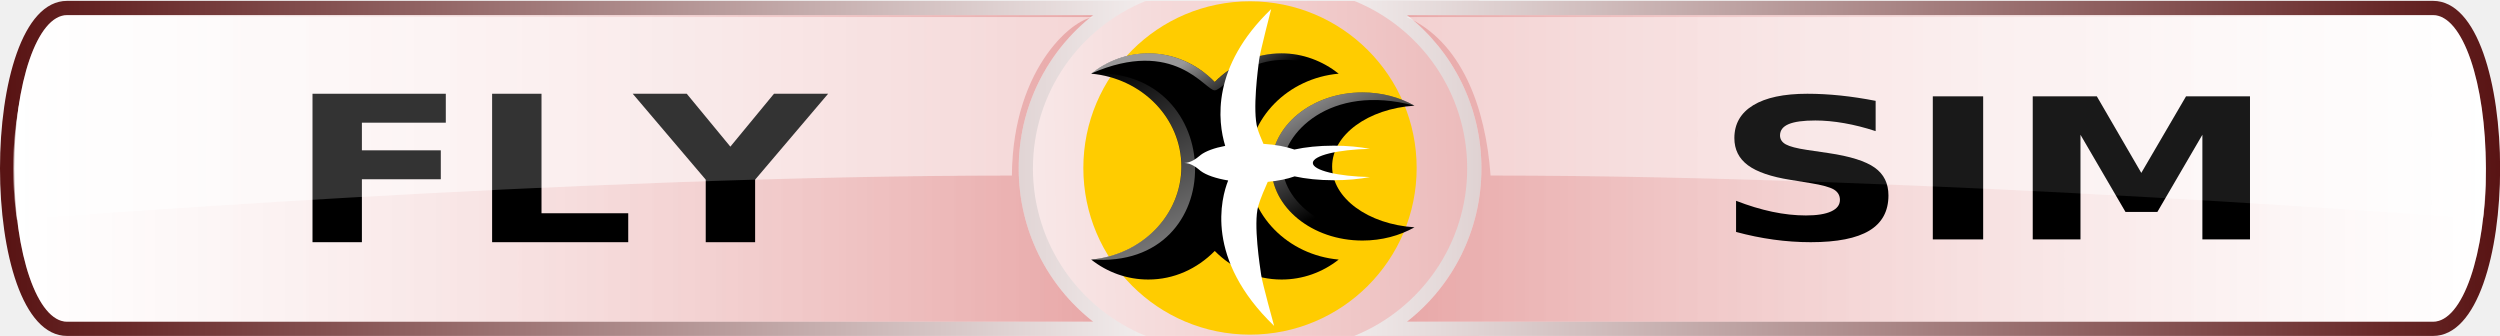
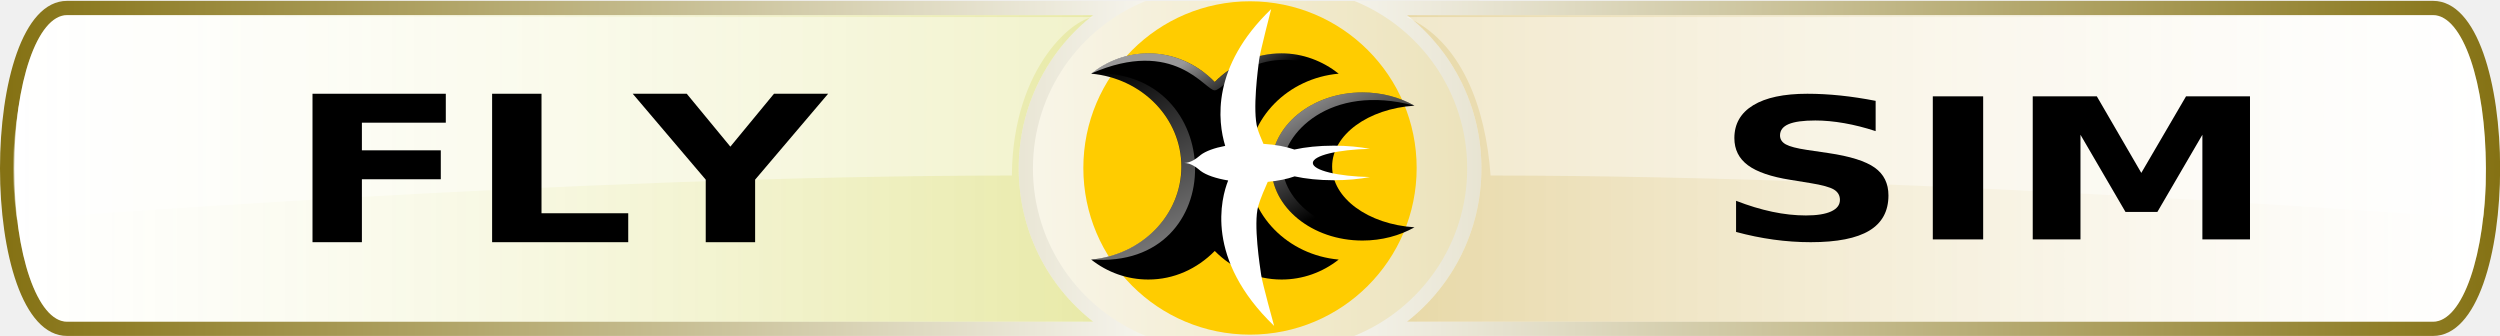
<svg xmlns="http://www.w3.org/2000/svg" xmlns:xlink="http://www.w3.org/1999/xlink" version="1.1" x="0px" y="0px" width="640" height="86" viewBox="0 0 640 86" enable-background="new 0 0 841.89 595.275" xml:space="preserve" id="svg2">
  <defs id="defs114">
+     <linearGradient y2="207.565" x2="334" y1="207.565" x1="41.384" gradientUnits="userSpaceOnUse" id="linearGradient5864">
+       <stop id="stop5866" style="stop-color:#ffffff;stop-opacity:0.196;" offset="0" />
+       <stop id="stop5868" style="stop-color:#c49d21;stop-opacity:0.392" offset="1" />
+     </linearGradient>
+     <linearGradient y2="207.565" x2="438.596" y1="207.565" x1="314.451" gradientUnits="userSpaceOnUse" id="SVGID_1_-7">
+       <stop id="stop5860" style="stop-color:#FFFFFF" offset="0" />
+       <stop id="stop5862" style="stop-color:#e7a9a9;stop-opacity:1;" offset="1" />
+     </linearGradient>
    <linearGradient id="SVGID_1_" gradientUnits="userSpaceOnUse" x1="314.451" y1="207.565" x2="438.596" y2="207.565">
      <stop offset="0" style="stop-color:#FFFFFF" id="stop12" />
-       <stop offset="1" style="stop-color:#e7a9a9;stop-opacity:1;" id="stop22" />
+       <stop offset="1" style="stop-color:#e7dba9;stop-opacity:1" id="stop22" />
    </linearGradient>
    <linearGradient id="SVGID_2_" gradientUnits="userSpaceOnUse" x1="296.843" y1="304.446" x2="103.083" y2="110.686">
      <stop offset="0" style="stop-color:#FFFFFF" id="stop67" />
-       <stop offset="1" style="stop-color:#591414;stop-opacity:1;" id="stop69" />
+       <stop offset="1" style="stop-color:#857214;stop-opacity:1" id="stop69" />
    </linearGradient>
    <linearGradient xlink:href="#SVGID_3_" id="linearGradient5322-6" gradientUnits="userSpaceOnUse" x1="41.384" y1="207.565" x2="334" y2="207.565" />
    <linearGradient id="SVGID_3_" gradientUnits="userSpaceOnUse" x1="41.384" y1="207.565" x2="334" y2="207.565">
      <stop offset="0" style="stop-color:#ffffff;stop-opacity:0.196;" id="stop74" />
-       <stop offset="1" style="stop-color:#c52121;stop-opacity:0.392;" id="stop76" />
+       <stop offset="1" style="stop-color:#c5c821;stop-opacity:0.392" id="stop76" />
    </linearGradient>
    <linearGradient id="SVGID_4_" gradientUnits="userSpaceOnUse" x1="2.555" y1="304.446" x2="-191.206" y2="110.686" gradientTransform="matrix(-1,0,0,1,458.7852,0)">
      <stop offset="0" style="stop-color:#FFFFFF" id="stop81" />
-       <stop offset="1" style="stop-color:#591414;stop-opacity:1;" id="stop83" />
+       <stop offset="1" style="stop-color:#857214;stop-opacity:1" id="stop83" />
    </linearGradient>
-     <linearGradient xlink:href="#SVGID_3_" id="linearGradient6095-0" gradientUnits="userSpaceOnUse" gradientTransform="matrix(-1,0,0,1,458.7852,0)" x1="-252.905" y1="207.565" x2="39.711" y2="207.565" />
+     <linearGradient xlink:href="#linearGradient5864" id="linearGradient6095-0" gradientUnits="userSpaceOnUse" gradientTransform="matrix(-1,0,0,1,458.7852,0)" x1="-252.905" y1="207.565" x2="39.711" y2="207.565" />
    <linearGradient xlink:href="#SVGID_1_" id="linearGradient5143" gradientUnits="userSpaceOnUse" x1="256.022" y1="211.311" x2="484.29" y2="208.314" />
    <linearGradient xlink:href="#SVGID_2_" id="linearGradient5145" gradientUnits="userSpaceOnUse" x1="374.509" y1="207.566" x2="39.767" y2="207.566" />
    <linearGradient xlink:href="#SVGID_4_" id="linearGradient5147" gradientUnits="userSpaceOnUse" gradientTransform="matrix(-1,0,0,1,458.7852,0)" x1="84.956" y1="205.944" x2="-256.378" y2="205.944" />
    <linearGradient xlink:href="#linearGradient5097-4-4" id="linearGradient4372-3" gradientUnits="userSpaceOnUse" gradientTransform="matrix(2.763134,0,0,2.821533,-1023.92,-312.4647)" x1="354.729" y1="231.96" x2="331.811" y2="182.338" />
    <linearGradient id="linearGradient5097-4-4">
      <stop style="stop-color:#fffeff;stop-opacity:1;" offset="0" id="stop5099-1-4" />
      <stop style="stop-color:#fffeff;stop-opacity:0;" offset="1" id="stop5101-1-6" />
    </linearGradient>
    <linearGradient xlink:href="#linearGradient5091-3-6" id="linearGradient4374-0" gradientUnits="userSpaceOnUse" gradientTransform="matrix(2.763134,0,0,2.821533,-1023.92,-312.4647)" x1="362.675" y1="176.071" x2="371.379" y2="189.978" />
    <linearGradient id="linearGradient5091-3-6">
      <stop style="stop-color:#fffeff;stop-opacity:1;" offset="0" id="stop5093-87-6" />
      <stop style="stop-color:#fffeff;stop-opacity:0;" offset="1" id="stop5095-4-1" />
    </linearGradient>
    <linearGradient xlink:href="#linearGradient5077-2-4" id="linearGradient4376-8" gradientUnits="userSpaceOnUse" gradientTransform="matrix(8.394934,0,0,8.394951,-119.6484,-8426.449)" spreadMethod="pad" x1="20.249" y1="1029.575" x2="25.564" y2="1038.782" />
    <linearGradient id="linearGradient5077-2-4">
      <stop style="stop-color:#fffeff;stop-opacity:1;" offset="0" id="stop5079-7-9" />
      <stop style="stop-color:#fffeff;stop-opacity:0;" offset="1" id="stop5081-7-6" />
    </linearGradient>
  </defs>
  <g id="layer5" style="display:inline">
    <g id="Layer_1" transform="matrix(0.9439553,0,0,0.9439522,-35.41862,-152.8199)">
      <linearGradient id="linearGradient4991" gradientUnits="userSpaceOnUse" x1="314.451" y1="207.565" x2="438.596" y2="207.565">
        <stop offset="0" style="stop-color:#FFFFFF" id="stop4993" />
        <stop offset="0.311" style="stop-color:#FCFDFD" id="stop4995" />
        <stop offset="0.53" style="stop-color:#F3F6F7" id="stop4997" />
        <stop offset="0.72" style="stop-color:#E3E9ED" id="stop4999" />
        <stop offset="0.893" style="stop-color:#CED8DF" id="stop5001" />
        <stop offset="1" style="stop-color:#BCCAD4" id="stop5003" />
      </linearGradient>
-       <rect x="314.451" y="162.131" width="124.145" height="90.869" id="rect24" style="fill:url(#linearGradient5143)" />
+       <rect x="314.451" y="162.131" width="124.145" height="90.869" id="rect24" style="fill:url(#linearGradient5143);fill-opacity:1" />
      <linearGradient id="linearGradient5006" gradientUnits="userSpaceOnUse" x1="296.843" y1="304.446" x2="103.083" y2="110.686">
        <stop offset="0" style="stop-color:#FFFFFF" id="stop5008" />
        <stop offset="1" style="stop-color:#143A59" id="stop5010" />
      </linearGradient>
      <path d="m 317.654,207.565 c 0,-20.566 12.674,-38.163 30.634,-45.434 l -292.573,0 c -24.258,0 -24.258,90.869 0,90.869 l 292.574,0 c -17.96,-7.271 -30.635,-24.867 -30.635,-45.435 z" id="path71" style="fill:url(#linearGradient5145)" />
      <linearGradient id="linearGradient5013" gradientUnits="userSpaceOnUse" x1="41.384" y1="207.565" x2="334" y2="207.565">
        <stop offset="0" style="stop-color:#ffffff;stop-opacity:0.196;" id="stop5015" />
        <stop offset="1" style="stop-color:#3f74a7;stop-opacity:0.392;" id="stop5017" />
      </linearGradient>
      <path style="fill:#ffffff" d="m 55.715,165.995 c -8.036,0 -14.331,18.26 -14.331,41.571 0,23.311 6.295,41.571 14.331,41.571 0,0 253.7,0 278.285,0 C 321.417,239.293 313.79,224.146 313.79,207.566 c 0,-16.579 7.628,-31.726 20.21,-41.571 -24.585,0 -278.285,0 -278.285,0 z" id="path78-7" />
      <path d="m 55.715,165.995 c -8.036,0 -14.331,18.26 -14.331,41.571 0,23.311 6.295,41.571 14.331,41.571 0,0 253.7,0 278.285,0 -12.583,-9.844 -20.21,-24.991 -20.21,-41.571 0,-16.579 7.628,-31.726 20.21,-41.571 -24.585,0 -278.285,0 -278.285,0 z" id="path78" style="fill:url(#linearGradient5322-6)" />
      <linearGradient id="linearGradient5021" gradientUnits="userSpaceOnUse" x1="2.555" y1="304.446" x2="-191.206" y2="110.686" gradientTransform="matrix(-1,0,0,1,458.7852,0)">
        <stop offset="0" style="stop-color:#FFFFFF" id="stop5023-2" />
        <stop offset="1" style="stop-color:#143A59" id="stop5025-4" />
      </linearGradient>
      <path d="m 435.421,207.565 c 0,-20.566 -12.675,-38.163 -30.635,-45.434 l 292.573,0 c 24.258,0 24.258,90.869 0,90.869 l -292.574,0 c 17.96,-7.271 30.636,-24.867 30.636,-45.435 z" id="path85" style="fill:url(#linearGradient5147)" />
      <path d="m 697.359,165.995 c 8.036,0 14.331,18.26 14.331,41.571 0,23.311 -6.295,41.571 -14.331,41.571 0,0 -253.7,0 -278.285,0 12.583,-9.844 20.21,-24.991 20.21,-41.571 0,-16.579 -7.627,-31.726 -20.209,-41.571 24.584,0 278.284,0 278.284,0 z" id="path92-7" style="fill:#ffffff;fill-opacity:1" />
      <linearGradient id="SVGID_5_" gradientUnits="userSpaceOnUse" x1="-252.905" y1="207.565" x2="39.711" y2="207.565" gradientTransform="matrix(-1,0,0,1,458.7852,0)">
        <stop offset="0" style="stop-color:#FFFFFF" id="stop88" />
        <stop offset="1" style="stop-color:#D7E9F7" id="stop90" />
      </linearGradient>
      <path d="m 697.359,165.995 c 8.036,0 14.331,18.26 14.331,41.571 0,23.311 -6.295,41.571 -14.331,41.571 0,0 -253.7,0 -278.285,0 12.583,-9.844 20.21,-24.991 20.21,-41.571 0,-16.579 -7.627,-31.726 -20.209,-41.571 24.584,0 278.284,0 278.284,0 z" id="path92" style="fill:url(#linearGradient6095-0);fill-opacity:1" />
      <g transform="matrix(1.062008,0,0,1.021764,61.9522,122.5992)" id="g46-7-7" style="fill:#007fff;fill-opacity:1;stroke:#000000;stroke-opacity:1" />
    </g>
    <g id="Layer_5" transform="matrix(0.9439553,0,0,0.9439522,-35.41862,-152.8199)" />
  </g>
  <g id="Layer_3" display="none" style="display:none" transform="translate(0,-509.275)">
    <rect x="-3.666" y="-42.667" display="inline" width="751" height="518" id="rect5" style="fill:#8a644a;display:inline" />
  </g>
  <g id="Layer_2" display="none" style="display:none" transform="translate(0,-509.275)">
    <rect x="36.318" y="160.656" display="inline" width="680.315" height="93.344" id="rect8" style="fill:none;stroke:#2e4160;display:inline" />
  </g>
  <g id="layer4" style="display:inline">
    <path d="m 17.837,4.371 c -7.586,0 -17.559,23.149 -13.528,51.871 0,0 141.868,-11.306 254.734,-11.306 0.19,-28.333 16.619,-41.024 21.482,-40.565 -23.207,0 -262.689,0 -262.689,0 z" id="path78-4-3" style="opacity:0.4;fill:#ffffff;fill-opacity:1" />
    <path d="m 622.796,4.371 c 7.586,0 16.248,30.136 12.827,51.76 0,0 -141.167,-11.195 -254.034,-11.195 -1.265,-17.583 -7.482,-34.306 -21.482,-40.565 23.207,0 262.689,0 262.689,0 z" id="path78-4-3-1" style="opacity:0.4;fill:#ffffff;fill-opacity:1" />
  </g>
  <g id="layer3" style="display:none">
-     <g transform="scale(1.135968,0.8803066)" style="font-size:59.213px;font-style:normal;font-weight:normal;fill:#000000;fill-opacity:1;stroke:none;font-family:DejaVu Sans;-inkscape-font-specification:DejaVu Sans" id="text3592">
-       <path d="m 70.425,27.263 30.04,0 0,8.414 -18.909,0 0,8.038 17.781,0 0,8.414 -17.781,0 0,18.302 -11.131,0 z" style="font-variant:normal;font-weight:bold;font-stretch:normal;font-family:DejaVu Sans;-inkscape-font-specification:DejaVu Sans Bold" id="path5327" />
-       <path d="m 110.902,27.263 11.131,0 0,34.753 19.545,0 0,8.414 -30.676,0 z" style="font-variant:normal;font-weight:bold;font-stretch:normal;font-family:DejaVu Sans;-inkscape-font-specification:DejaVu Sans Bold" id="path5329" />
-       <path d="m 142.591,27.263 12.172,0 9.83,15.382 9.83,-15.382 12.201,0 -16.451,24.981 0,18.186 -11.131,0 0,-18.186 z" style="font-variant:normal;font-weight:bold;font-stretch:normal;font-family:DejaVu Sans;-inkscape-font-specification:DejaVu Sans Bold" id="path5331" />
+     <g transform="scale(1.135968,0.8803066)" style="font-style:normal;font-weight:normal;font-size:59.213px;font-family:'DejaVu Sans';-inkscape-font-specification:'DejaVu Sans';fill:#000000;fill-opacity:1;stroke:none" id="text3592">
+       <path d="m 70.425,27.263 30.04,0 0,8.414 -18.909,0 0,8.038 17.781,0 0,8.414 -17.781,0 0,18.302 -11.131,0 z" style="font-variant:normal;font-weight:bold;font-stretch:normal;font-family:'DejaVu Sans';-inkscape-font-specification:'DejaVu Sans Bold'" id="path5327" />
+       <path d="m 110.902,27.263 11.131,0 0,34.753 19.545,0 0,8.414 -30.676,0 z" style="font-variant:normal;font-weight:bold;font-stretch:normal;font-family:'DejaVu Sans';-inkscape-font-specification:'DejaVu Sans Bold'" id="path5329" />
+       <path d="m 142.591,27.263 12.172,0 9.83,15.382 9.83,-15.382 12.201,0 -16.451,24.981 0,18.186 -11.131,0 0,-18.186 z" style="font-variant:normal;font-weight:bold;font-stretch:normal;font-family:'DejaVu Sans';-inkscape-font-specification:'DejaVu Sans Bold'" id="path5331" />
    </g>
-     <g transform="scale(1.168322,0.8559284)" style="font-size:58.698px;font-style:normal;font-weight:normal;fill:#000000;fill-opacity:1;stroke:none;font-family:DejaVu Sans;-inkscape-font-specification:DejaVu Sans" id="text3592-8">
-       <path d="m 410.986,30.161 0,9.057 c -2.35,-1.051 -4.643,-1.844 -6.879,-2.379 -2.236,-0.535 -4.347,-0.802 -6.334,-0.803 -2.637,3.5e-5 -4.586,0.363 -5.847,1.089 -1.261,0.726 -1.892,1.853 -1.892,3.382 -2e-5,1.146 0.425,2.04 1.275,2.68 0.85,0.64 2.393,1.189 4.629,1.648 l 4.7,0.946 c 4.758,0.955 8.14,2.408 10.146,4.357 2.006,1.949 3.009,4.72 3.009,8.312 -4e-5,4.72 -1.4,8.231 -4.199,10.533 -2.799,2.302 -7.075,3.454 -12.826,3.454 -2.713,-10e-7 -5.436,-0.258 -8.168,-0.774 -2.732,-0.516 -5.465,-1.28 -8.197,-2.293 l 0,-9.315 c 2.732,1.452 5.374,2.546 7.925,3.282 2.551,0.736 5.011,1.103 7.38,1.103 2.408,7e-6 4.251,-0.401 5.532,-1.204 1.28,-0.803 1.92,-1.949 1.92,-3.439 -3e-5,-1.338 -0.435,-2.369 -1.304,-3.095 -0.869,-0.726 -2.603,-1.376 -5.202,-1.949 l -4.271,-0.946 c -4.28,-0.917 -7.409,-2.379 -9.387,-4.385 -1.978,-2.006 -2.966,-4.71 -2.966,-8.111 0,-4.261 1.376,-7.538 4.127,-9.831 2.751,-2.293 6.707,-3.439 11.866,-3.439 2.35,4.3e-5 4.767,0.177 7.251,0.53 2.484,0.354 5.054,0.884 7.71,1.591 z" style="font-variant:normal;font-weight:bold;font-stretch:normal;font-family:DejaVu Sans;-inkscape-font-specification:DejaVu Sans Bold" id="path5320" />
-       <path d="m 423.511,28.814 11.035,0 0,42.791 -11.035,0 z" style="font-variant:normal;font-weight:bold;font-stretch:normal;font-family:DejaVu Sans;-inkscape-font-specification:DejaVu Sans Bold" id="path5322" />
-       <path d="m 445.408,28.814 14.044,0 9.745,22.9 9.802,-22.9 14.015,0 0,42.791 -10.433,0 0,-31.298 -9.859,23.072 -6.993,0 -9.859,-23.072 0,31.298 -10.461,0 z" style="font-variant:normal;font-weight:bold;font-stretch:normal;font-family:DejaVu Sans;-inkscape-font-specification:DejaVu Sans Bold" id="path5324" />
+     <g transform="scale(1.168322,0.8559284)" style="font-style:normal;font-weight:normal;font-size:58.698px;font-family:'DejaVu Sans';-inkscape-font-specification:'DejaVu Sans';fill:#000000;fill-opacity:1;stroke:none" id="text3592-8">
+       <path d="m 410.986,30.161 0,9.057 c -2.35,-1.051 -4.643,-1.844 -6.879,-2.379 -2.236,-0.535 -4.347,-0.802 -6.334,-0.803 -2.637,3.5e-5 -4.586,0.363 -5.847,1.089 -1.261,0.726 -1.892,1.853 -1.892,3.382 -2e-5,1.146 0.425,2.04 1.275,2.68 0.85,0.64 2.393,1.189 4.629,1.648 l 4.7,0.946 c 4.758,0.955 8.14,2.408 10.146,4.357 2.006,1.949 3.009,4.72 3.009,8.312 -4e-5,4.72 -1.4,8.231 -4.199,10.533 -2.799,2.302 -7.075,3.454 -12.826,3.454 -2.713,-10e-7 -5.436,-0.258 -8.168,-0.774 -2.732,-0.516 -5.465,-1.28 -8.197,-2.293 l 0,-9.315 c 2.732,1.452 5.374,2.546 7.925,3.282 2.551,0.736 5.011,1.103 7.38,1.103 2.408,7e-6 4.251,-0.401 5.532,-1.204 1.28,-0.803 1.92,-1.949 1.92,-3.439 -3e-5,-1.338 -0.435,-2.369 -1.304,-3.095 -0.869,-0.726 -2.603,-1.376 -5.202,-1.949 l -4.271,-0.946 c -4.28,-0.917 -7.409,-2.379 -9.387,-4.385 -1.978,-2.006 -2.966,-4.71 -2.966,-8.111 0,-4.261 1.376,-7.538 4.127,-9.831 2.751,-2.293 6.707,-3.439 11.866,-3.439 2.35,4.3e-5 4.767,0.177 7.251,0.53 2.484,0.354 5.054,0.884 7.71,1.591 z" style="font-variant:normal;font-weight:bold;font-stretch:normal;font-family:'DejaVu Sans';-inkscape-font-specification:'DejaVu Sans Bold'" id="path5320" />
+       <path d="m 423.511,28.814 11.035,0 0,42.791 -11.035,0 z" style="font-variant:normal;font-weight:bold;font-stretch:normal;font-family:'DejaVu Sans';-inkscape-font-specification:'DejaVu Sans Bold'" id="path5322" />
+       <path d="m 445.408,28.814 14.044,0 9.745,22.9 9.802,-22.9 14.015,0 0,42.791 -10.433,0 0,-31.298 -9.859,23.072 -6.993,0 -9.859,-23.072 0,31.298 -10.461,0 z" style="font-variant:normal;font-weight:bold;font-stretch:normal;font-family:'DejaVu Sans';-inkscape-font-specification:'DejaVu Sans Bold'" id="path5324" />
    </g>
  </g>
  <g style="display:inline" id="g5309">
-     <g transform="scale(1.135968,0.8803066)" style="font-size:59.213px;font-style:normal;font-weight:normal;fill:#000000;fill-opacity:1;stroke:none;font-family:DejaVu Sans;-inkscape-font-specification:DejaVu Sans" id="text5311">
-       <path d="m 70.425,27.263 30.04,0 0,8.414 -18.909,0 0,8.038 17.781,0 0,8.414 -17.781,0 0,18.302 -11.131,0 z" style="font-variant:normal;font-weight:bold;font-stretch:normal;font-family:DejaVu Sans;-inkscape-font-specification:DejaVu Sans Bold" id="path5334" />
-       <path d="m 110.902,27.263 11.131,0 0,34.753 19.545,0 0,8.414 -30.676,0 z" style="font-variant:normal;font-weight:bold;font-stretch:normal;font-family:DejaVu Sans;-inkscape-font-specification:DejaVu Sans Bold" id="path5336" />
-       <path d="m 142.591,27.263 12.172,0 9.83,15.382 9.83,-15.382 12.201,0 -16.451,24.981 0,18.186 -11.131,0 0,-18.186 z" style="font-variant:normal;font-weight:bold;font-stretch:normal;font-family:DejaVu Sans;-inkscape-font-specification:DejaVu Sans Bold" id="path5338" />
+     <g transform="scale(1.135968,0.8803066)" style="font-style:normal;font-weight:normal;font-size:59.213px;font-family:'DejaVu Sans';-inkscape-font-specification:'DejaVu Sans';fill:#000000;fill-opacity:1;stroke:none" id="text5311">
+       <path d="m 70.425,27.263 30.04,0 0,8.414 -18.909,0 0,8.038 17.781,0 0,8.414 -17.781,0 0,18.302 -11.131,0 z" style="font-variant:normal;font-weight:bold;font-stretch:normal;font-family:'DejaVu Sans';-inkscape-font-specification:'DejaVu Sans Bold'" id="path5334" />
+       <path d="m 110.902,27.263 11.131,0 0,34.753 19.545,0 0,8.414 -30.676,0 z" style="font-variant:normal;font-weight:bold;font-stretch:normal;font-family:'DejaVu Sans';-inkscape-font-specification:'DejaVu Sans Bold'" id="path5336" />
+       <path d="m 142.591,27.263 12.172,0 9.83,15.382 9.83,-15.382 12.201,0 -16.451,24.981 0,18.186 -11.131,0 0,-18.186 z" style="font-variant:normal;font-weight:bold;font-stretch:normal;font-family:'DejaVu Sans';-inkscape-font-specification:'DejaVu Sans Bold'" id="path5338" />
    </g>
-     <g transform="scale(1.168322,0.8559284)" style="font-size:58.698px;font-style:normal;font-weight:normal;fill:#000000;fill-opacity:1;stroke:none;font-family:DejaVu Sans;-inkscape-font-specification:DejaVu Sans" id="text5315">
-       <path d="m 410.986,30.161 0,9.057 c -2.35,-1.051 -4.643,-1.844 -6.879,-2.379 -2.236,-0.535 -4.347,-0.802 -6.334,-0.803 -2.637,3.5e-5 -4.586,0.363 -5.847,1.089 -1.261,0.726 -1.892,1.853 -1.892,3.382 -2e-5,1.146 0.425,2.04 1.275,2.68 0.85,0.64 2.393,1.189 4.629,1.648 l 4.7,0.946 c 4.758,0.955 8.14,2.408 10.146,4.357 2.006,1.949 3.009,4.72 3.009,8.312 -4e-5,4.72 -1.4,8.231 -4.199,10.533 -2.799,2.302 -7.075,3.454 -12.826,3.454 -2.713,-10e-7 -5.436,-0.258 -8.168,-0.774 -2.732,-0.516 -5.465,-1.28 -8.197,-2.293 l 0,-9.315 c 2.732,1.452 5.374,2.546 7.925,3.282 2.551,0.736 5.011,1.103 7.38,1.103 2.408,7e-6 4.251,-0.401 5.532,-1.204 1.28,-0.803 1.92,-1.949 1.92,-3.439 -3e-5,-1.338 -0.435,-2.369 -1.304,-3.095 -0.869,-0.726 -2.603,-1.376 -5.202,-1.949 l -4.271,-0.946 c -4.28,-0.917 -7.409,-2.379 -9.387,-4.385 -1.978,-2.006 -2.966,-4.71 -2.966,-8.111 0,-4.261 1.376,-7.538 4.127,-9.831 2.751,-2.293 6.707,-3.439 11.866,-3.439 2.35,4.3e-5 4.767,0.177 7.251,0.53 2.484,0.354 5.054,0.884 7.71,1.591 z" style="font-variant:normal;font-weight:bold;font-stretch:normal;font-family:DejaVu Sans;-inkscape-font-specification:DejaVu Sans Bold" id="path5341" />
-       <path d="m 423.511,28.814 11.035,0 0,42.791 -11.035,0 z" style="font-variant:normal;font-weight:bold;font-stretch:normal;font-family:DejaVu Sans;-inkscape-font-specification:DejaVu Sans Bold" id="path5343" />
-       <path d="m 445.408,28.814 14.044,0 9.745,22.9 9.802,-22.9 14.015,0 0,42.791 -10.433,0 0,-31.298 -9.859,23.072 -6.993,0 -9.859,-23.072 0,31.298 -10.461,0 z" style="font-variant:normal;font-weight:bold;font-stretch:normal;font-family:DejaVu Sans;-inkscape-font-specification:DejaVu Sans Bold" id="path5345" />
+     <g transform="scale(1.168322,0.8559284)" style="font-style:normal;font-weight:normal;font-size:58.698px;font-family:'DejaVu Sans';-inkscape-font-specification:'DejaVu Sans';fill:#000000;fill-opacity:1;stroke:none" id="text5315">
+       <path d="m 410.986,30.161 0,9.057 c -2.35,-1.051 -4.643,-1.844 -6.879,-2.379 -2.236,-0.535 -4.347,-0.802 -6.334,-0.803 -2.637,3.5e-5 -4.586,0.363 -5.847,1.089 -1.261,0.726 -1.892,1.853 -1.892,3.382 -2e-5,1.146 0.425,2.04 1.275,2.68 0.85,0.64 2.393,1.189 4.629,1.648 l 4.7,0.946 c 4.758,0.955 8.14,2.408 10.146,4.357 2.006,1.949 3.009,4.72 3.009,8.312 -4e-5,4.72 -1.4,8.231 -4.199,10.533 -2.799,2.302 -7.075,3.454 -12.826,3.454 -2.713,-10e-7 -5.436,-0.258 -8.168,-0.774 -2.732,-0.516 -5.465,-1.28 -8.197,-2.293 l 0,-9.315 c 2.732,1.452 5.374,2.546 7.925,3.282 2.551,0.736 5.011,1.103 7.38,1.103 2.408,7e-6 4.251,-0.401 5.532,-1.204 1.28,-0.803 1.92,-1.949 1.92,-3.439 -3e-5,-1.338 -0.435,-2.369 -1.304,-3.095 -0.869,-0.726 -2.603,-1.376 -5.202,-1.949 l -4.271,-0.946 c -4.28,-0.917 -7.409,-2.379 -9.387,-4.385 -1.978,-2.006 -2.966,-4.71 -2.966,-8.111 0,-4.261 1.376,-7.538 4.127,-9.831 2.751,-2.293 6.707,-3.439 11.866,-3.439 2.35,4.3e-5 4.767,0.177 7.251,0.53 2.484,0.354 5.054,0.884 7.71,1.591 z" style="font-variant:normal;font-weight:bold;font-stretch:normal;font-family:'DejaVu Sans';-inkscape-font-specification:'DejaVu Sans Bold'" id="path5341" />
+       <path d="m 423.511,28.814 11.035,0 0,42.791 -11.035,0 z" style="font-variant:normal;font-weight:bold;font-stretch:normal;font-family:'DejaVu Sans';-inkscape-font-specification:'DejaVu Sans Bold'" id="path5343" />
+       <path d="m 445.408,28.814 14.044,0 9.745,22.9 9.802,-22.9 14.015,0 0,42.791 -10.433,0 0,-31.298 -9.859,23.072 -6.993,0 -9.859,-23.072 0,31.298 -10.461,0 z" style="font-variant:normal;font-weight:bold;font-stretch:normal;font-family:'DejaVu Sans';-inkscape-font-specification:'DejaVu Sans Bold'" id="path5345" />
    </g>
  </g>
-   <g id="g4948" style="display:inline">
+   <g id="g4948" style="display:none">
    <path style="opacity:0.2;fill:#ffffff;fill-opacity:1" id="path4950" d="m 17.837,4.371 c -7.586,0 -17.559,23.149 -13.528,51.871 0,0 141.868,-11.306 254.734,-11.306 0.19,-28.333 16.619,-41.024 21.482,-40.565 -23.207,0 -262.689,0 -262.689,0 z" />
    <path style="opacity:0.1;fill:#ffffff;fill-opacity:1" id="path4952" d="m 622.796,4.371 c 7.586,0 16.248,30.136 12.827,51.76 0,0 -141.167,-11.195 -254.034,-11.195 -1.265,-17.583 -7.482,-34.306 -21.482,-40.565 23.207,0 262.689,0 262.689,0 z" />
  </g>
  <g id="layer6" style="display:inline">
    <g id="Swift_Logo" transform="matrix(0.3359375,0,0,0.3359375,315.3056,-49.08409)">
      <circle transform="matrix(7.948951,0,0,7.948951,-113.0261,147.446)" id="path5438-9" style="display:inline;fill:#ffcc00;fill-opacity:1;fill-rule:nonzero;stroke:none" cx="15.977" cy="15.935" r="15.977" />
      <g transform="matrix(2.763134,0,0,2.821533,-1023.92,-312.4647)" id="g30-9" style="display:inline;fill:#000000">
        <path style="fill:#000000" d="m 398.274,207.492 c 0,-8.577 9.966,-15.625 22.708,-16.425 -4.068,-2.255 -9.011,-3.578 -14.346,-3.578 -13.878,0 -25.129,8.955 -25.129,20.003 0,11.046 11.251,20.003 25.129,20.003 5.334,0 10.278,-1.323 14.346,-3.578 -12.742,-0.801 -22.708,-7.848 -22.708,-16.425 z" id="path32-8" />
      </g>
      <path d="m 6.688,1026 c -1.926,0 -3.718,0.685 -5.188,1.844 4.603,0.411 8.188,4.032 8.188,8.437 0,4.406 -3.584,8.026 -8.188,8.438 1.469,1.158 3.261,1.812 5.188,1.812 2.324,0 4.425,-0.968 6.031,-2.594 1.606,1.626 3.738,2.594 6.062,2.594 1.926,0 3.718,-0.654 5.188,-1.812 -4.603,-0.411 -8.219,-4.031 -8.219,-8.438 0,-4.406 3.615,-8.027 8.219,-8.437 -1.47,-1.158 -3.261,-1.844 -5.188,-1.844 -2.324,0 -4.457,0.968 -6.062,2.594 C 11.113,1026.968 9.012,1026 6.688,1026 Z" id="path7570-6" style="display:inline;fill:#000000" transform="matrix(8.394934,0,0,8.394951,-119.6484,-8426.449)" />
      <path id="path42-7-5" d="m -107.082,202.144 c 19.323,1.727 36.538,10.189 48.923,22.843 12.385,12.655 19.939,29.5 19.939,47.995 0,18.495 -7.554,35.341 -19.939,47.994 -12.385,12.654 -29.601,21.116 -48.923,22.843 53.63,4.157 79.61,-32.605 79.193,-69.735 -0.417,-37.131 -27.233,-74.628 -79.193,-71.94 z" style="display:inline;opacity:0.5;fill:url(#linearGradient4372-3);fill-opacity:1" />
      <path id="path42-1-0" d="m 81.507,202.144 c -12.337,-9.721 -27.336,-15.426 -43.508,-15.426 -19.51,0 -37.308,8.293 -50.789,21.941 -13.481,-13.649 -31.276,-21.941 -50.786,-21.941 -16.173,0 -31.171,5.703 -43.506,15.426 63.661,-27.857 86.738,12.807 94.17,12.807 7.91,0 31.887,-42.276 94.419,-12.807 z" style="display:inline;opacity:0.6;fill:url(#linearGradient4374-0);fill-opacity:1" />
      <path id="path32-5-2" d="m 38.837,272.982 c 0,-24.201 35.268,-63.815 100.472,-46.344 -11.24,-6.363 -24.899,-10.095 -39.64,-10.095 -38.347,0 -69.435,25.267 -69.435,56.44 0,31.166 31.088,56.439 69.435,56.439 14.739,0 28.4,-3.733 39.64,-10.096 C 77.521,335.882 38.837,300.346 38.837,272.982 Z" style="display:inline;opacity:0.6;fill:url(#linearGradient4376-8);fill-opacity:1;stroke:none" />
      <g style="display:inline;fill:#ffffff;fill-opacity:1;stroke:none" id="g46-8" transform="matrix(2.763134,0,0,2.756176,-1023.92,-297.4371)">
        <path transform="matrix(2.008585,0,0,2.013655,327.6683,160.9288)" id="swift" d="m 26.781,1.25 c -8.25,7.927 -7.333,15.43 -6.312,18.781 -1.491,0.282 -2.677,0.718 -3.375,1.25 -0.011,0.008 -0.021,0.023 -0.031,0.031 -0.02,0.019 -0.058,0.041 -0.156,0.125 -0.36,0.309 -1.192,0.938 -2.062,0.938 0.871,0 1.703,0.628 2.062,0.938 0.059,0.054 0.119,0.104 0.188,0.156 0.764,0.576 2.111,1.034 3.781,1.312 -0.956,2.406 -3.246,10.775 6.312,19.969 0,0 -1.62,-5.853 -1.781,-7 C 25.245,36.603 24.319,30.792 25,28.312 c 0.277,-1.011 1.022,-2.699 1.312,-3.344 1.435,-0.129 2.695,-0.395 3.688,-0.75 1.486,0.324 3.325,0.531 5.375,0.531 1.845,0 3.562,-0.17 4.969,-0.438 C 35.937,24.218 32.5,23.392 32.5,22.375 c 0,-1.017 3.437,-1.842 7.844,-1.938 C 38.937,20.17 37.22,20 35.375,20 c -2.064,0 -3.915,0.203 -5.406,0.531 -1.122,-0.394 -2.583,-0.679 -4.25,-0.781 -0.322,-0.746 -0.654,-1.551 -0.812,-2.094 C 24.18,15.164 24.986,9.363 25.125,8.219 25.266,7.075 26.781,1.25 26.781,1.25 Z" style="fill:#ffffff;fill-opacity:1;stroke:none" />
      </g>
    </g>
  </g>
</svg>
